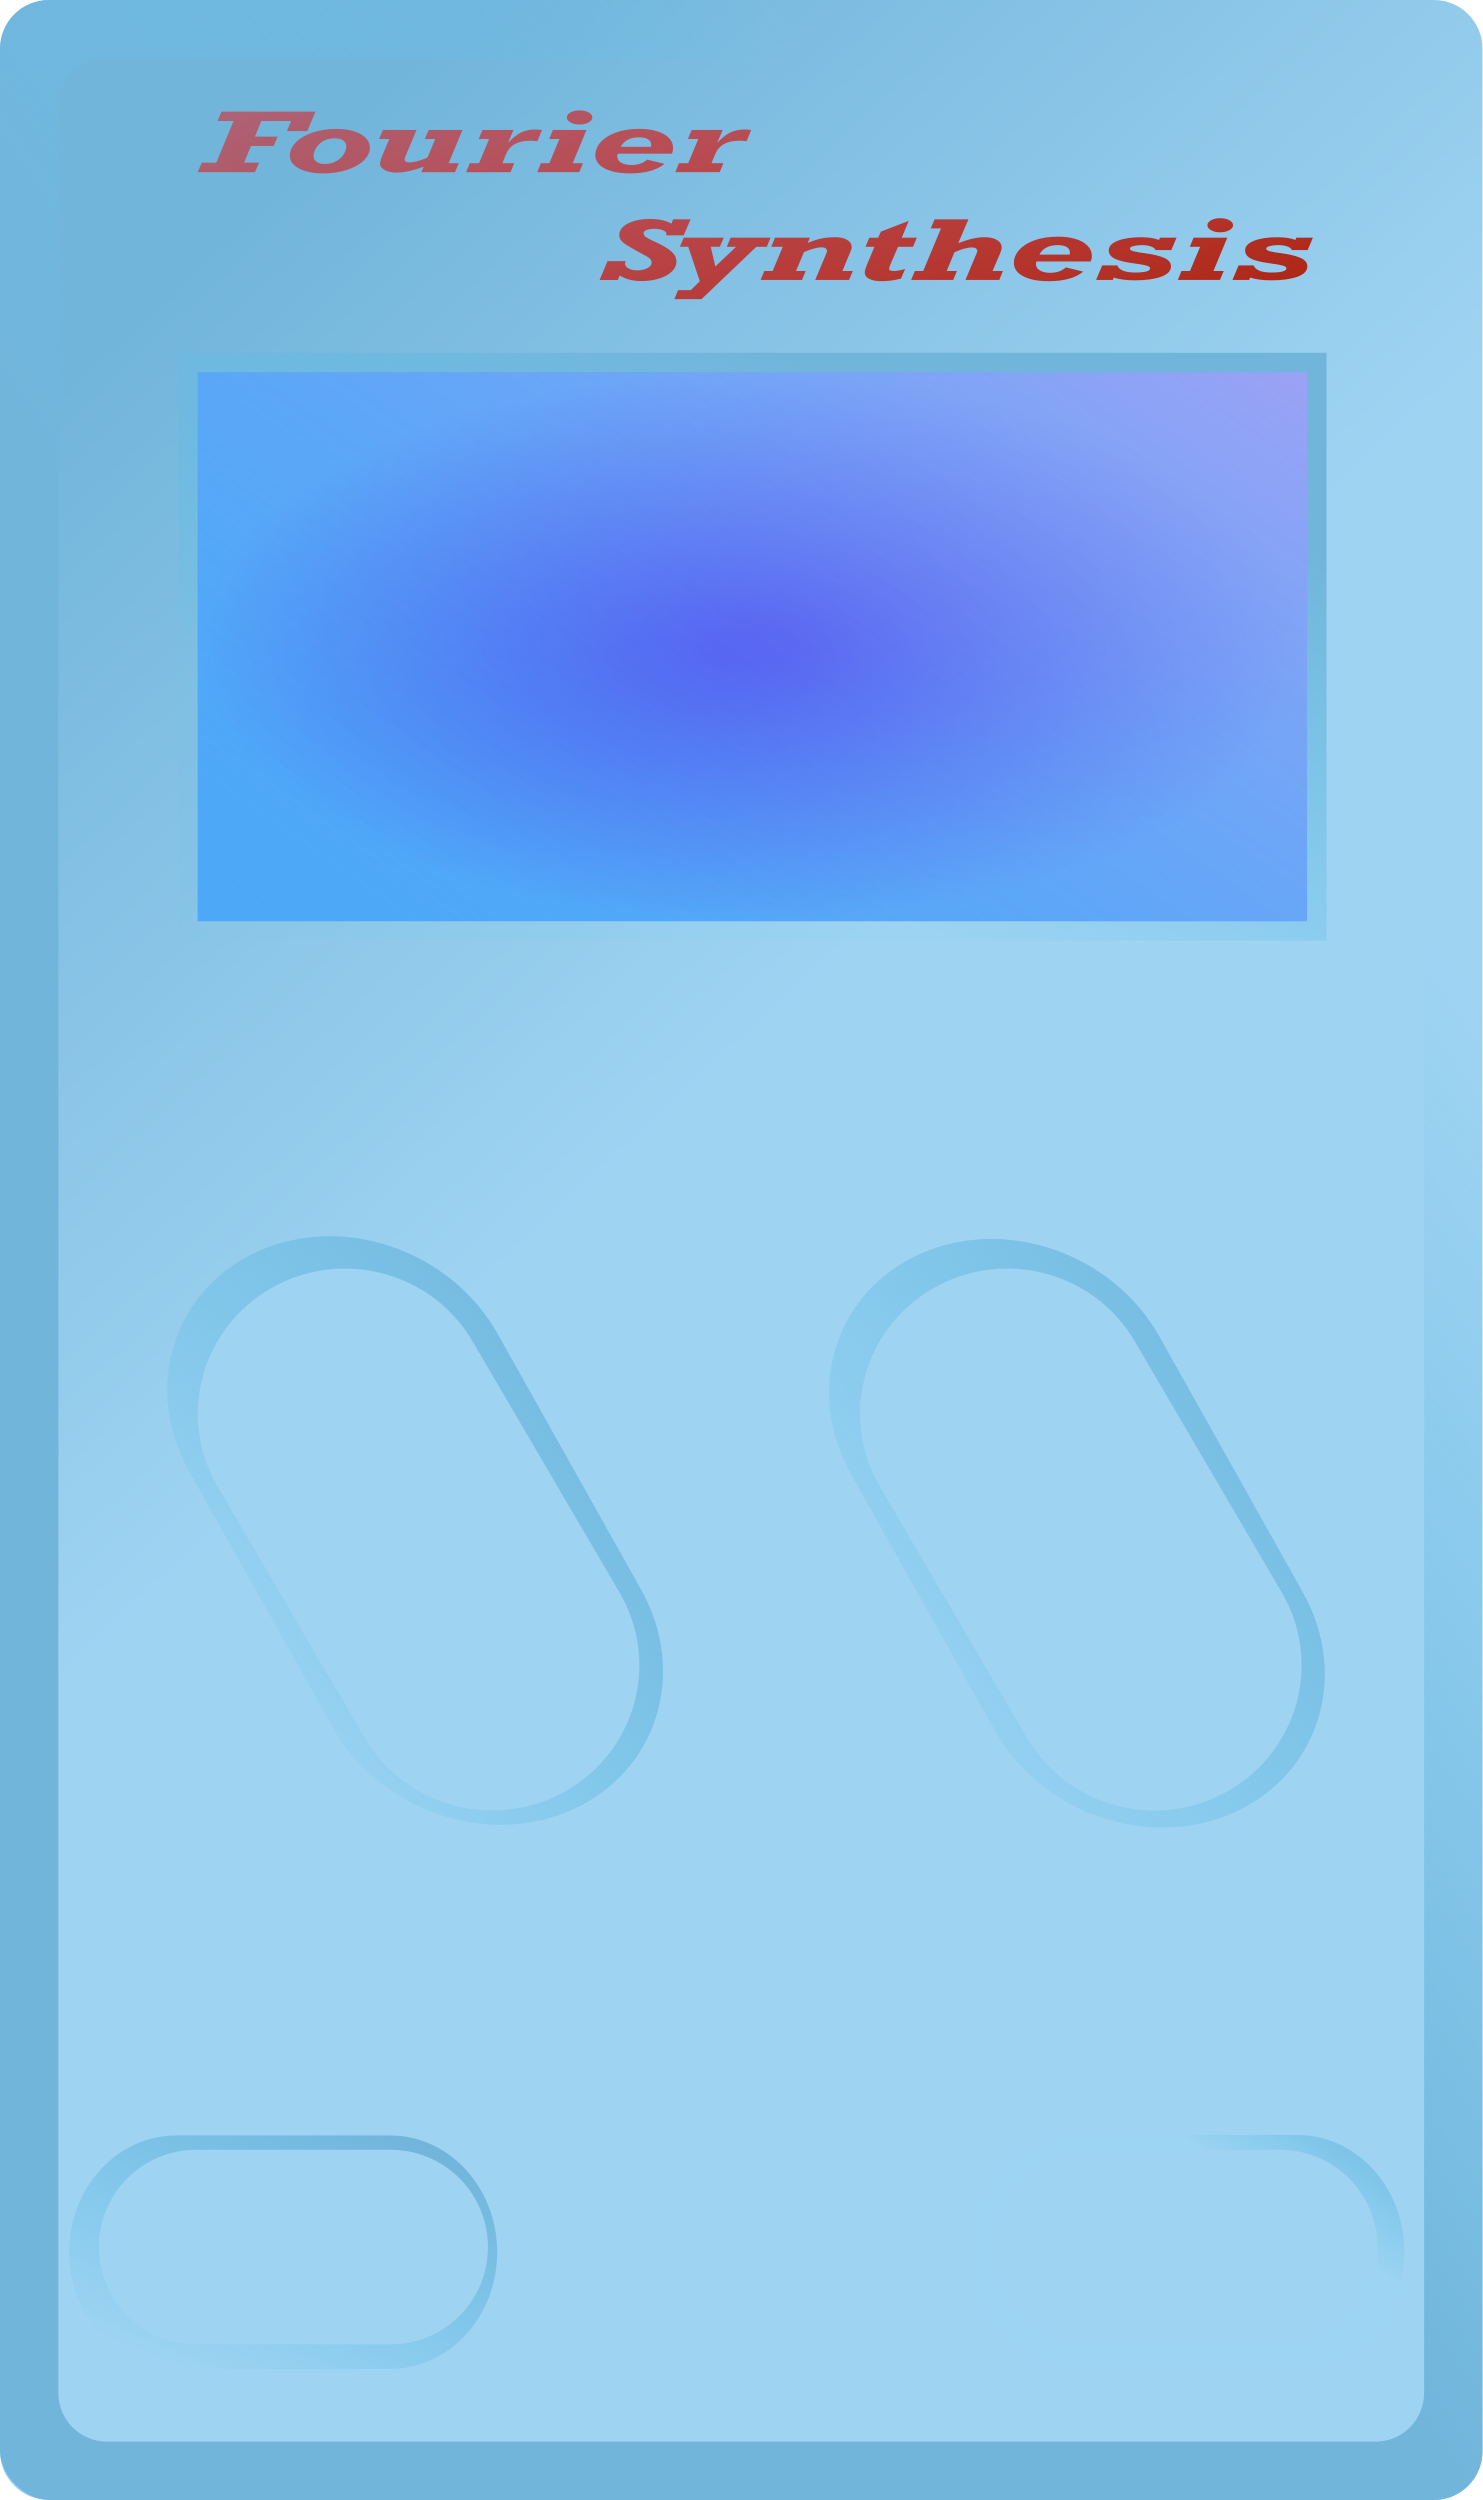
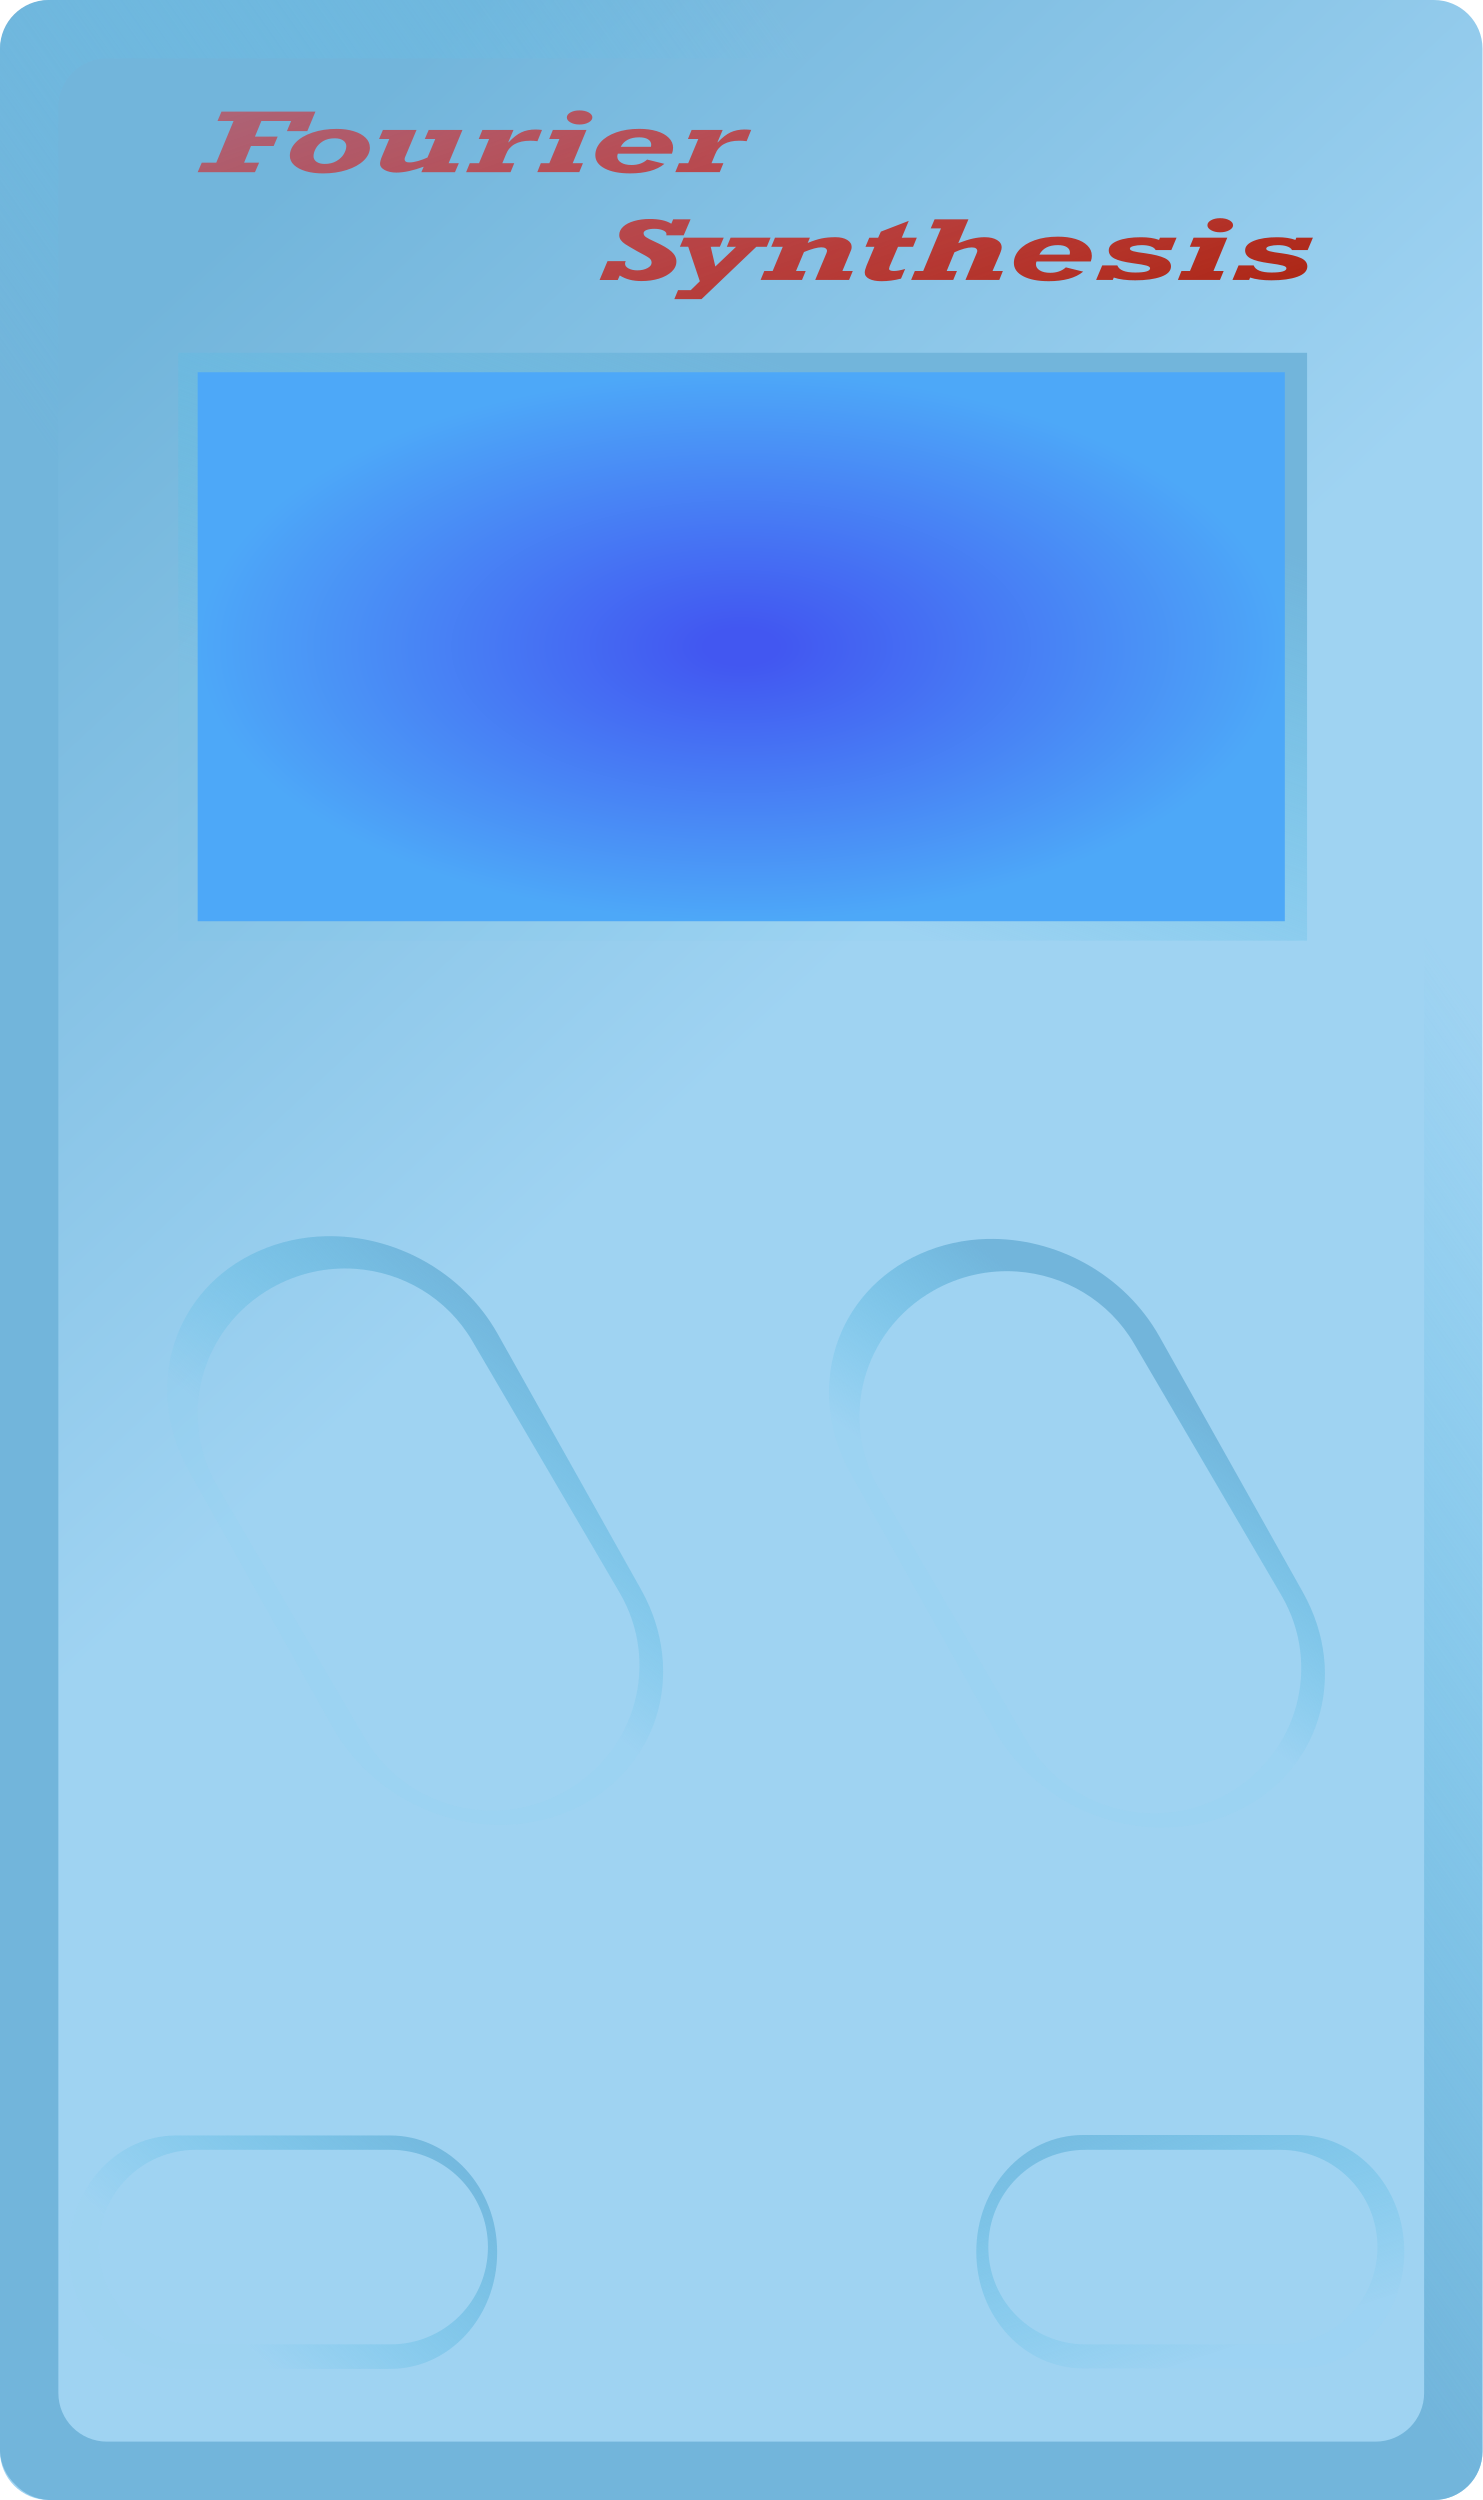
<svg xmlns="http://www.w3.org/2000/svg" xmlns:xlink="http://www.w3.org/1999/xlink" width="76.2mm" height="128.5mm" viewBox="0 0 76.2 128.5" version="1.1" id="svg1">
  <defs id="defs1">
+     <linearGradient id="linearGradient49">
+       <stop style="stop-color:#72b5db;stop-opacity:1;" offset="0.305" id="stop48" />
+       <stop style="stop-color:#59c1e9;stop-opacity:0.039;" offset="0.542" id="stop49" />
+     </linearGradient>
+     <linearGradient id="linearGradient45">
+       <stop style="stop-color:#72b5db;stop-opacity:1;" offset="0.381" id="stop44" />
+       <stop style="stop-color:#59c1e9;stop-opacity:0.039;" offset="0.598" id="stop45" />
+     </linearGradient>
    <linearGradient id="linearGradient29">
      <stop style="stop-color:#ff9af1;stop-opacity:0.452;" offset="0" id="stop28" />
      <stop style="stop-color:#4da8f8;stop-opacity:0;" offset="1" id="stop29" />
    </linearGradient>
    <linearGradient id="linearGradient26">
      <stop style="stop-color:#72b5db;stop-opacity:1;" offset="0.258" id="stop26" />
      <stop style="stop-color:#59c1e9;stop-opacity:0.039;" offset="0.682" id="stop27" />
    </linearGradient>
    <linearGradient id="linearGradient25">
      <stop style="stop-color:#72b5db;stop-opacity:1;" offset="0.068" id="stop24" />
      <stop style="stop-color:#59c1e9;stop-opacity:0.039;" offset="0.865" id="stop25" />
    </linearGradient>
-     <linearGradient id="linearGradient22">
-       <stop style="stop-color:#72b5db;stop-opacity:1;" offset="0" id="stop22" />
-       <stop style="stop-color:#59c1e9;stop-opacity:0.039;" offset="0.91" id="stop23" />
-     </linearGradient>
    <linearGradient id="linearGradient16">
      <stop style="stop-color:#4257f1;stop-opacity:1;" offset="0.067" id="stop16" />
      <stop style="stop-color:#4da8f8;stop-opacity:1;" offset="1" id="stop17" />
    </linearGradient>
    <linearGradient id="linearGradient12">
      <stop style="stop-color:#ff0000;stop-opacity:0.379;" offset="0" id="stop12" />
      <stop style="stop-color:#a11a00;stop-opacity:1;" offset="1" id="stop13" />
    </linearGradient>
    <linearGradient id="linearGradient9">
      <stop style="stop-color:#72b5db;stop-opacity:1;" offset="0" id="stop8" />
-       <stop style="stop-color:#59c1e9;stop-opacity:0.041;" offset="0.297" id="stop9" />
+       <stop style="stop-color:#59c1e9;stop-opacity:0.041;" offset="0.741" id="stop9" />
    </linearGradient>
    <linearGradient id="swatch6">
      <stop style="stop-color:#72b5db;stop-opacity:1;" offset="0.172" id="stop6" />
-       <stop style="stop-color:#59c1e9;stop-opacity:0.014;" offset="0.818" id="stop7" />
+       <stop style="stop-color:#59c1e9;stop-opacity:0.014;" offset="0.558" id="stop7" />
    </linearGradient>
    <linearGradient id="linearGradient1995">
      <stop style="stop-color:#72b5db;stop-opacity:1;" offset="0.427" id="stop1996" />
      <stop style="stop-color:#65c1e9;stop-opacity:0;" offset="1" id="stop1997" />
    </linearGradient>
    <linearGradient id="linearGradient64">
      <stop style="stop-color:#9fd3f2;stop-opacity:1;" offset="0.575" id="stop64" />
      <stop style="stop-color:#72b5db;stop-opacity:1;" offset="1" id="stop65" />
    </linearGradient>
    <linearGradient id="swatch47">
      <stop style="stop-color:#000000;stop-opacity:1;" offset="0" id="stop47" />
    </linearGradient>
    <linearGradient xlink:href="#linearGradient64" id="linearGradient32" gradientUnits="userSpaceOnUse" gradientTransform="matrix(1,0,0,0.9979878,-1.0200643e-6,0.209968)" x1="77.228" y1="108.476" x2="-1.477" y2="24.075" />
-     <linearGradient xlink:href="#swatch6" id="linearGradient6" x1="-18.664" y1="106.164" x2="-11.496" y2="124.836" gradientUnits="userSpaceOnUse" gradientTransform="matrix(1.1,0,0,1.2,2.034362,-22.83682)" />
-     <linearGradient xlink:href="#linearGradient9" id="linearGradient7" gradientUnits="userSpaceOnUse" gradientTransform="matrix(1.1,0,0,1.2,-44.59314,-22.86172)" x1="-20.379" y1="107.019" x2="-9.781" y2="123.981" />
    <linearGradient xlink:href="#linearGradient1995" id="linearGradient10" x1="6.89" y1="86.103" x2="69.31" y2="42.397" gradientUnits="userSpaceOnUse" />
    <linearGradient xlink:href="#linearGradient12" id="linearGradient13" x1="33.717" y1="0.475" x2="50.509" y2="27.348" gradientUnits="userSpaceOnUse" />
    <linearGradient xlink:href="#linearGradient12" id="linearGradient15" gradientUnits="userSpaceOnUse" x1="33.717" y1="0.475" x2="50.509" y2="27.348" gradientTransform="matrix(1.002735,0,0,1,-0.1031436,0.9944423)" />
-     <radialGradient xlink:href="#linearGradient16" id="radialGradient17" cx="38.672" cy="33.242" fx="38.672" fy="33.242" r="28.512" gradientTransform="matrix(1,0,0,0.4948454,0,16.79252)" gradientUnits="userSpaceOnUse" />
-     <linearGradient xlink:href="#linearGradient22" id="linearGradient23" x1="-89.875" y1="-8.812" x2="-93.244" y2="23.241" gradientUnits="userSpaceOnUse" gradientTransform="matrix(1.021737,0,0,1.062128,-1.366531,-17.43029)" />
-     <linearGradient xlink:href="#linearGradient25" id="linearGradient24" gradientUnits="userSpaceOnUse" gradientTransform="matrix(1.021737,0,0,1.062128,12.66076,12.29584)" x1="-89.875" y1="-8.812" x2="-93.244" y2="23.241" />
-     <linearGradient xlink:href="#linearGradient26" id="linearGradient27" x1="48.766" y1="5.51" x2="28.578" y2="60.974" gradientUnits="userSpaceOnUse" />
+     <radialGradient xlink:href="#linearGradient16" id="radialGradient17" cx="38.672" cy="33.242" fx="38.672" fy="33.242" r="28.512" gradientTransform="matrix(0.9799383,0,0,0.4948454,0.2038269,16.79252)" gradientUnits="userSpaceOnUse" />
+     <linearGradient xlink:href="#linearGradient26" id="linearGradient27" x1="48.766" y1="5.51" x2="28.578" y2="60.974" gradientUnits="userSpaceOnUse" gradientTransform="matrix(0.9830578,0,0,1,0.1551908,0)" />
    <linearGradient xlink:href="#linearGradient12" id="linearGradient28" gradientUnits="userSpaceOnUse" x1="33.717" y1="0.475" x2="50.509" y2="27.348" />
-     <linearGradient xlink:href="#linearGradient29" id="linearGradient30" x1="55.026" y1="9.886" x2="22.318" y2="56.598" gradientUnits="userSpaceOnUse" />
-     <radialGradient xlink:href="#linearGradient16" id="radialGradient17-1" cx="38.672" cy="33.242" fx="38.672" fy="33.242" r="28.512" gradientTransform="matrix(1,0,0,0.4948454,88.265,9.300838)" gradientUnits="userSpaceOnUse" />
-     <linearGradient xlink:href="#linearGradient29" id="linearGradient36" gradientUnits="userSpaceOnUse" x1="54.201" y1="9.33" x2="23.143" y2="57.154" gradientTransform="translate(89.17284,-39.8793)" />
+     <linearGradient xlink:href="#linearGradient29" id="linearGradient30" x1="55.026" y1="9.886" x2="22.318" y2="56.598" gradientUnits="userSpaceOnUse" gradientTransform="matrix(0.9799383,0,0,1,0.2038269,0)" />
+     <radialGradient xlink:href="#linearGradient16" id="radialGradient17-1" cx="38.672" cy="33.242" fx="38.672" fy="33.242" r="28.512" gradientTransform="matrix(0.9799383,0,0,0.4948454,88.46883,9.300838)" gradientUnits="userSpaceOnUse" />
+     <linearGradient xlink:href="#linearGradient29" id="linearGradient36" gradientUnits="userSpaceOnUse" x1="54.201" y1="9.33" x2="23.143" y2="57.154" gradientTransform="matrix(0.9799383,0,0,1,88.49428,-39.6587)" />
    <linearGradient xlink:href="#linearGradient12" id="linearGradient13-0" x1="33.717" y1="0.475" x2="50.509" y2="27.348" gradientUnits="userSpaceOnUse" />
    <linearGradient xlink:href="#linearGradient12" id="linearGradient37" gradientUnits="userSpaceOnUse" x1="33.717" y1="0.475" x2="50.509" y2="27.348" />
    <linearGradient xlink:href="#linearGradient12" id="linearGradient38" gradientUnits="userSpaceOnUse" gradientTransform="matrix(1.002735,0,0,1,-0.1031436,0.9944423)" x1="33.717" y1="0.475" x2="50.509" y2="27.348" />
    <linearGradient xlink:href="#linearGradient1995" id="linearGradient39" gradientUnits="userSpaceOnUse" x1="6.89" y1="86.103" x2="69.31" y2="42.397" gradientTransform="translate(-88.47164,0.879998)" />
    <linearGradient xlink:href="#linearGradient64" id="linearGradient40" gradientUnits="userSpaceOnUse" gradientTransform="matrix(1,0,0,0.9979878,13.49375,151.5516)" x1="77.228" y1="108.476" x2="-1.477" y2="24.075" />
    <linearGradient xlink:href="#linearGradient25" id="linearGradient41" gradientUnits="userSpaceOnUse" gradientTransform="matrix(1.021737,0,0,1.062128,12.66076,12.29584)" x1="-89.875" y1="-8.812" x2="-93.244" y2="23.241" />
+     <linearGradient xlink:href="#linearGradient49" id="linearGradient31" x1="38.151" y1="54.625" x2="2.319" y2="99.406" gradientUnits="userSpaceOnUse" />
+     <linearGradient xlink:href="#swatch6" id="linearGradient34" x1="24.731" y1="100.763" x2="-2.683" y2="130.984" gradientUnits="userSpaceOnUse" />
+     <linearGradient xlink:href="#linearGradient9" id="linearGradient35" x1="57.782" y1="105.277" x2="64.58" y2="126.2" gradientUnits="userSpaceOnUse" />
+     <linearGradient xlink:href="#linearGradient45" id="linearGradient46" gradientUnits="userSpaceOnUse" x1="38.151" y1="54.625" x2="5.849" y2="97.641" gradientTransform="translate(34.01617,0.1391728)" />
  </defs>
  <g id="layer1">
    <path d="M 2.5,0 C 1.119,-5.8433296e-5 -5.8433296e-5,1.119 0,2.5 V 126 c -5.8433296e-5,1.381 1.119,2.5 2.5,2.5 H 73.7 c 1.381,6e-5 2.5,-1.119 2.5,-2.5 V 2.5 C 76.2,1.119 75.081,-5.8433296e-5 73.7,0 Z" style="display:inline;fill:url(#linearGradient32);stroke-width:0.264" id="path23" />
    <path d="m 15.994,151.342 c -1.381,-6e-5 -2.5,1.119 -2.5,2.5 v 123.5 c -5.8e-5,1.381 1.119,2.5 2.5,2.5 h 71.2 c 1.381,6e-5 2.5,-1.119 2.5,-2.5 V 153.842 c 5.8e-5,-1.381 -1.119,-2.5 -2.5,-2.5 z" style="display:inline;fill:url(#linearGradient40);stroke-width:0.264" id="path23-4" />
  </g>
  <g id="layer2">
    <g id="text65" style="font-size:3.175px;white-space:pre;inline-size:23.598;fill:url(#linearGradient13);stroke-width:0.265" transform="matrix(1.805756,0,0,1,-37.27544,-3.884095)" aria-label="Fourier Synthesis&#10;">
      <path style="font-style:italic;font-weight:bold;font-size:4.233px;font-family:Rockwell;-inkscape-font-specification:'Rockwell Bold Italic';text-align:center;text-anchor:middle;fill:url(#linearGradient28);fill-opacity:1" d="m 28.809,10.625 0.12,-0.521 h -0.847 l -0.182,0.8 h 0.647 l -0.114,0.484 h -0.647 l -0.196,0.858 h 0.428 l -0.118,0.488 h -1.631 l 0.116,-0.488 h 0.413 l 0.492,-2.141 h -0.457 l 0.114,-0.486 h 2.675 l -0.232,1.007 z m 2.363,0.835 q 0,0.372 -0.178,0.68 -0.178,0.306 -0.484,0.482 -0.304,0.176 -0.668,0.176 -0.279,0 -0.494,-0.112 -0.213,-0.114 -0.335,-0.318 -0.12,-0.205 -0.12,-0.477 0,-0.368 0.167,-0.684 0.167,-0.318 0.475,-0.508 0.31,-0.19 0.692,-0.19 0.271,0 0.486,0.12 0.217,0.12 0.337,0.337 0.12,0.215 0.12,0.496 z m -1.286,0.85 q 0.194,0 0.333,-0.147 0.141,-0.149 0.211,-0.362 0.07,-0.215 0.07,-0.405 0,-0.178 -0.087,-0.289 -0.087,-0.114 -0.244,-0.114 -0.198,0 -0.335,0.151 -0.134,0.151 -0.201,0.366 -0.066,0.213 -0.066,0.403 0,0.178 0.085,0.287 0.085,0.11 0.234,0.11 z m 2.274,-0.246 q 0,0.169 0.134,0.169 0.107,0 0.25,-0.074 0.145,-0.076 0.267,-0.18 l 0.221,-0.951 h -0.298 l 0.112,-0.467 h 0.961 l -0.395,1.712 h 0.291 l -0.11,0.461 h -0.957 l 0.068,-0.283 q -0.453,0.304 -0.779,0.304 -0.194,0 -0.331,-0.13 -0.134,-0.132 -0.134,-0.314 0,-0.157 0.06,-0.409 l 0.203,-0.872 h -0.291 l 0.11,-0.467 h 0.957 l -0.327,1.401 q -0.012,0.056 -0.012,0.101 z m 3.911,-1.503 -0.13,0.581 q -0.11,-0.025 -0.205,-0.025 -0.542,0 -0.692,0.707 l -0.103,0.449 h 0.339 l -0.105,0.461 h -1.265 l 0.105,-0.461 h 0.263 l 0.287,-1.244 h -0.296 l 0.105,-0.467 h 0.885 l -0.149,0.633 0.008,0.008 q 0.192,-0.37 0.364,-0.515 0.172,-0.147 0.403,-0.147 0.072,0 0.186,0.021 z m 1.432,-0.639 q 0,0.149 -0.107,0.256 -0.107,0.107 -0.26,0.107 -0.149,0 -0.254,-0.107 -0.105,-0.107 -0.105,-0.256 0,-0.153 0.103,-0.258 0.103,-0.105 0.256,-0.105 0.157,0 0.263,0.105 0.105,0.105 0.105,0.258 z m -0.267,2.35 -0.105,0.461 h -1.195 l 0.101,-0.461 h 0.242 l 0.287,-1.244 h -0.291 l 0.105,-0.467 h 0.957 l -0.393,1.712 z m 2.565,-0.792 q 0,0.157 -0.031,0.304 h -1.54 q -0.017,0.068 -0.017,0.141 0,0.194 0.11,0.318 0.11,0.122 0.296,0.122 0.275,0 0.444,-0.279 l 0.492,0.219 q -0.165,0.25 -0.415,0.372 -0.25,0.12 -0.562,0.12 -0.453,0 -0.721,-0.252 -0.269,-0.252 -0.269,-0.688 0,-0.356 0.151,-0.666 0.153,-0.312 0.438,-0.498 0.287,-0.186 0.664,-0.186 0.279,0 0.496,0.118 0.219,0.118 0.341,0.341 0.124,0.221 0.124,0.515 z m -0.622,-0.153 q 0,-0.178 -0.089,-0.281 -0.089,-0.103 -0.254,-0.103 -0.382,0 -0.525,0.486 h 0.86 q 0.008,-0.064 0.008,-0.101 z m 2.846,-0.767 -0.13,0.581 q -0.11,-0.025 -0.205,-0.025 -0.542,0 -0.692,0.707 l -0.103,0.449 H 41.234 l -0.105,0.461 h -1.265 l 0.105,-0.461 h 0.263 L 40.519,11.028 H 40.224 l 0.105,-0.467 h 0.885 l -0.149,0.633 0.008,0.008 q 0.192,-0.37 0.364,-0.515 0.172,-0.147 0.403,-0.147 0.072,0 0.186,0.021 z" id="path1" />
      <path style="font-style:italic;font-weight:bold;font-size:4.233px;font-family:Rockwell;-inkscape-font-specification:'Rockwell Bold Italic';text-align:center;text-anchor:middle;fill:url(#linearGradient15);fill-opacity:1;stroke-width:0.265" d="m 39.752,15.377 0.052,-0.219 h 0.495 l -0.195,0.821 h -0.495 l 0.004,-0.064 q 0,-0.118 -0.099,-0.194 -0.097,-0.076 -0.249,-0.076 -0.129,0 -0.216,0.06 -0.087,0.06 -0.087,0.165 0,0.118 0.07,0.205 0.07,0.087 0.253,0.236 0.327,0.267 0.468,0.498 0.143,0.229 0.143,0.513 0,0.298 -0.135,0.527 -0.133,0.227 -0.361,0.356 -0.226,0.126 -0.497,0.126 -0.187,0 -0.338,-0.07 -0.151,-0.07 -0.282,-0.219 l -0.056,0.234 h -0.518 l 0.226,-0.969 h 0.518 q -0.019,0.068 -0.019,0.136 0,0.138 0.099,0.238 0.102,0.099 0.249,0.099 0.17,0 0.288,-0.114 0.12,-0.114 0.12,-0.279 0,-0.132 -0.056,-0.221 -0.054,-0.089 -0.357,-0.372 -0.263,-0.271 -0.342,-0.366 -0.077,-0.095 -0.122,-0.205 -0.044,-0.112 -0.044,-0.258 0,-0.242 0.112,-0.43 0.112,-0.188 0.311,-0.291 0.201,-0.105 0.446,-0.105 0.396,0 0.611,0.242 z m 1.121,1.191 0.131,1.015 0.591,-1.015 h -0.263 l 0.106,-0.467 h 1.138 l -0.106,0.467 h -0.298 l -1.561,2.691 H 39.837 l 0.106,-0.461 h 0.361 l 0.259,-0.457 -0.33,-1.774 h -0.238 l 0.11,-0.467 h 1.138 l -0.11,0.467 z m 4.011,0.017 q 0,0.064 -0.012,0.134 -0.012,0.068 -0.044,0.196 l -0.207,0.897 h 0.296 l -0.106,0.461 h -0.964 l 0.319,-1.373 q 0.017,-0.085 0.017,-0.118 0,-0.085 -0.041,-0.134 -0.039,-0.052 -0.12,-0.052 -0.166,0 -0.495,0.242 l -0.226,0.974 h 0.276 l -0.106,0.461 h -1.179 l 0.106,-0.461 h 0.238 l 0.288,-1.244 H 42.596 l 0.106,-0.467 h 0.995 l -0.064,0.271 q 0.224,-0.167 0.396,-0.232 0.172,-0.064 0.398,-0.064 0.207,0 0.332,0.141 0.126,0.138 0.126,0.368 z m 1.855,-0.484 -0.106,0.467 h -0.429 l -0.238,1.003 q -0.017,0.101 -0.017,0.122 0,0.12 0.137,0.12 0.126,0 0.321,-0.105 l -0.118,0.498 q -0.284,0.132 -0.555,0.132 -0.218,0 -0.348,-0.118 -0.129,-0.12 -0.129,-0.322 0,-0.132 0.052,-0.364 l 0.224,-0.965 h -0.255 l 0.108,-0.467 h 0.253 l 0.077,-0.312 0.794,-0.554 -0.199,0.866 z m 1.932,-0.025 q 0.22,0 0.35,0.143 0.133,0.141 0.133,0.382 0,0.097 -0.021,0.194 -0.021,0.097 -0.029,0.141 l -0.209,0.876 h 0.294 L 49.087,18.273 H 48.124 L 48.437,16.923 q 0.023,-0.097 0.023,-0.136 0,-0.085 -0.037,-0.134 -0.035,-0.052 -0.116,-0.052 -0.187,0 -0.497,0.25 l -0.22,0.961 h 0.292 l -0.106,0.461 H 46.577 l 0.106,-0.461 H 46.921 L 47.427,15.623 H 47.135 l 0.11,-0.465 h 0.964 l -0.29,1.224 q 0.255,-0.174 0.425,-0.24 0.17,-0.066 0.327,-0.066 z m 3.051,0.945 q 0,0.157 -0.031,0.304 h -1.544 q -0.017,0.068 -0.017,0.141 0,0.194 0.11,0.318 0.11,0.122 0.296,0.122 0.276,0 0.446,-0.279 l 0.493,0.219 q -0.166,0.25 -0.417,0.372 -0.251,0.12 -0.564,0.12 -0.454,0 -0.723,-0.252 -0.269,-0.252 -0.269,-0.688 0,-0.356 0.151,-0.666 0.153,-0.312 0.439,-0.498 0.288,-0.186 0.665,-0.186 0.28,0 0.497,0.118 0.22,0.118 0.342,0.341 0.124,0.221 0.124,0.515 z M 51.098,16.867 q 0,-0.178 -0.089,-0.281 -0.089,-0.103 -0.255,-0.103 -0.383,0 -0.526,0.486 h 0.862 q 0.008,-0.064 0.008,-0.101 z m 2.537,-0.651 0.025,-0.116 h 0.473 l -0.149,0.637 h -0.446 q -0.037,-0.128 -0.143,-0.19 -0.104,-0.064 -0.255,-0.064 -0.124,0 -0.23,0.048 -0.106,0.045 -0.106,0.138 0,0.076 0.097,0.128 0.097,0.05 0.348,0.107 0.361,0.091 0.543,0.244 0.182,0.151 0.182,0.43 0,0.347 -0.282,0.531 -0.282,0.184 -0.738,0.184 -0.377,0 -0.609,-0.143 l -0.027,0.122 h -0.475 l 0.174,-0.748 h 0.429 q 0.077,0.368 0.508,0.368 0.425,0 0.425,-0.217 0,-0.089 -0.104,-0.141 -0.104,-0.054 -0.392,-0.122 -0.357,-0.089 -0.518,-0.238 -0.162,-0.151 -0.162,-0.422 0,-0.31 0.253,-0.492 0.253,-0.182 0.667,-0.182 0.303,0 0.51,0.136 z m 2.106,-0.754 q 0,0.149 -0.108,0.256 -0.108,0.107 -0.261,0.107 -0.149,0 -0.255,-0.107 -0.106,-0.107 -0.106,-0.256 0,-0.153 0.104,-0.258 0.104,-0.105 0.257,-0.105 0.158,0 0.263,0.105 0.106,0.105 0.106,0.258 z m -0.267,2.35 -0.106,0.461 h -1.198 l 0.102,-0.461 h 0.243 l 0.288,-1.244 h -0.292 l 0.106,-0.467 h 0.96 l -0.394,1.712 z m 2.042,-1.596 0.025,-0.116 h 0.473 l -0.149,0.637 h -0.446 q -0.037,-0.128 -0.143,-0.19 -0.104,-0.064 -0.255,-0.064 -0.124,0 -0.23,0.048 -0.106,0.045 -0.106,0.138 0,0.076 0.097,0.128 0.097,0.05 0.348,0.107 0.361,0.091 0.543,0.244 0.182,0.151 0.182,0.43 0,0.347 -0.282,0.531 -0.282,0.184 -0.738,0.184 -0.377,0 -0.609,-0.143 l -0.027,0.122 h -0.475 l 0.174,-0.748 h 0.429 q 0.077,0.368 0.508,0.368 0.425,0 0.425,-0.217 0,-0.089 -0.104,-0.141 -0.104,-0.054 -0.392,-0.122 -0.357,-0.089 -0.518,-0.238 -0.162,-0.151 -0.162,-0.422 0,-0.31 0.253,-0.492 0.253,-0.182 0.667,-0.182 0.303,0 0.51,0.136 z" id="path2" />
    </g>
    <g id="text65-7" style="font-size:3.175px;white-space:pre;inline-size:23.598;fill:url(#linearGradient13-0);stroke-width:0.265" transform="matrix(1.805756,0,0,1,-41.35003,-27.81504)" aria-label="Fourier Synthesis&#10;">
      <path style="font-style:italic;font-weight:bold;font-size:4.233px;font-family:Rockwell;-inkscape-font-specification:'Rockwell Bold Italic';text-align:center;text-anchor:middle;fill:url(#linearGradient37);fill-opacity:1" d="m 28.809,10.625 0.12,-0.521 h -0.847 l -0.182,0.8 h 0.647 l -0.114,0.484 h -0.647 l -0.196,0.858 h 0.428 l -0.118,0.488 h -1.631 l 0.116,-0.488 h 0.413 l 0.492,-2.141 h -0.457 l 0.114,-0.486 h 2.675 l -0.232,1.007 z m 2.363,0.835 q 0,0.372 -0.178,0.68 -0.178,0.306 -0.484,0.482 -0.304,0.176 -0.668,0.176 -0.279,0 -0.494,-0.112 -0.213,-0.114 -0.335,-0.318 -0.12,-0.205 -0.12,-0.477 0,-0.368 0.167,-0.684 0.167,-0.318 0.475,-0.508 0.31,-0.19 0.692,-0.19 0.271,0 0.486,0.12 0.217,0.12 0.337,0.337 0.12,0.215 0.12,0.496 z m -1.286,0.85 q 0.194,0 0.333,-0.147 0.141,-0.149 0.211,-0.362 0.07,-0.215 0.07,-0.405 0,-0.178 -0.087,-0.289 -0.087,-0.114 -0.244,-0.114 -0.198,0 -0.335,0.151 -0.134,0.151 -0.201,0.366 -0.066,0.213 -0.066,0.403 0,0.178 0.085,0.287 0.085,0.11 0.234,0.11 z m 2.274,-0.246 q 0,0.169 0.134,0.169 0.107,0 0.25,-0.074 0.145,-0.076 0.267,-0.18 l 0.221,-0.951 h -0.298 l 0.112,-0.467 h 0.961 l -0.395,1.712 h 0.291 l -0.11,0.461 h -0.957 l 0.068,-0.283 q -0.453,0.304 -0.779,0.304 -0.194,0 -0.331,-0.13 -0.134,-0.132 -0.134,-0.314 0,-0.157 0.06,-0.409 l 0.203,-0.872 h -0.291 l 0.11,-0.467 h 0.957 l -0.327,1.401 q -0.012,0.056 -0.012,0.101 z m 3.911,-1.503 -0.13,0.581 q -0.11,-0.025 -0.205,-0.025 -0.542,0 -0.692,0.707 l -0.103,0.449 h 0.339 l -0.105,0.461 h -1.265 l 0.105,-0.461 h 0.263 l 0.287,-1.244 h -0.296 l 0.105,-0.467 h 0.885 l -0.149,0.633 0.008,0.008 q 0.192,-0.37 0.364,-0.515 0.172,-0.147 0.403,-0.147 0.072,0 0.186,0.021 z m 1.432,-0.639 q 0,0.149 -0.107,0.256 -0.107,0.107 -0.26,0.107 -0.149,0 -0.254,-0.107 -0.105,-0.107 -0.105,-0.256 0,-0.153 0.103,-0.258 0.103,-0.105 0.256,-0.105 0.157,0 0.263,0.105 0.105,0.105 0.105,0.258 z m -0.267,2.35 -0.105,0.461 h -1.195 l 0.101,-0.461 h 0.242 l 0.287,-1.244 h -0.291 l 0.105,-0.467 h 0.957 l -0.393,1.712 z m 2.565,-0.792 q 0,0.157 -0.031,0.304 h -1.54 q -0.017,0.068 -0.017,0.141 0,0.194 0.11,0.318 0.11,0.122 0.296,0.122 0.275,0 0.444,-0.279 l 0.492,0.219 q -0.165,0.25 -0.415,0.372 -0.25,0.12 -0.562,0.12 -0.453,0 -0.721,-0.252 -0.269,-0.252 -0.269,-0.688 0,-0.356 0.151,-0.666 0.153,-0.312 0.438,-0.498 0.287,-0.186 0.664,-0.186 0.279,0 0.496,0.118 0.219,0.118 0.341,0.341 0.124,0.221 0.124,0.515 z m -0.622,-0.153 q 0,-0.178 -0.089,-0.281 -0.089,-0.103 -0.254,-0.103 -0.382,0 -0.525,0.486 h 0.86 q 0.008,-0.064 0.008,-0.101 z m 2.846,-0.767 -0.13,0.581 q -0.11,-0.025 -0.205,-0.025 -0.542,0 -0.692,0.707 l -0.103,0.449 H 41.234 l -0.105,0.461 h -1.265 l 0.105,-0.461 h 0.263 L 40.519,11.028 H 40.224 l 0.105,-0.467 h 0.885 l -0.149,0.633 0.008,0.008 q 0.192,-0.37 0.364,-0.515 0.172,-0.147 0.403,-0.147 0.072,0 0.186,0.021 z" id="path1-4" />
      <path style="font-style:italic;font-weight:bold;font-size:4.233px;font-family:Rockwell;-inkscape-font-specification:'Rockwell Bold Italic';text-align:center;text-anchor:middle;fill:url(#linearGradient38);fill-opacity:1;stroke-width:0.265" d="m 39.752,15.377 0.052,-0.219 h 0.495 l -0.195,0.821 h -0.495 l 0.004,-0.064 q 0,-0.118 -0.099,-0.194 -0.097,-0.076 -0.249,-0.076 -0.129,0 -0.216,0.06 -0.087,0.06 -0.087,0.165 0,0.118 0.07,0.205 0.07,0.087 0.253,0.236 0.327,0.267 0.468,0.498 0.143,0.229 0.143,0.513 0,0.298 -0.135,0.527 -0.133,0.227 -0.361,0.356 -0.226,0.126 -0.497,0.126 -0.187,0 -0.338,-0.07 -0.151,-0.07 -0.282,-0.219 l -0.056,0.234 h -0.518 l 0.226,-0.969 h 0.518 q -0.019,0.068 -0.019,0.136 0,0.138 0.099,0.238 0.102,0.099 0.249,0.099 0.17,0 0.288,-0.114 0.12,-0.114 0.12,-0.279 0,-0.132 -0.056,-0.221 -0.054,-0.089 -0.357,-0.372 -0.263,-0.271 -0.342,-0.366 -0.077,-0.095 -0.122,-0.205 -0.044,-0.112 -0.044,-0.258 0,-0.242 0.112,-0.43 0.112,-0.188 0.311,-0.291 0.201,-0.105 0.446,-0.105 0.396,0 0.611,0.242 z m 1.121,1.191 0.131,1.015 0.591,-1.015 h -0.263 l 0.106,-0.467 h 1.138 l -0.106,0.467 h -0.298 l -1.561,2.691 H 39.837 l 0.106,-0.461 h 0.361 l 0.259,-0.457 -0.33,-1.774 h -0.238 l 0.11,-0.467 h 1.138 l -0.11,0.467 z m 4.011,0.017 q 0,0.064 -0.012,0.134 -0.012,0.068 -0.044,0.196 l -0.207,0.897 h 0.296 l -0.106,0.461 h -0.964 l 0.319,-1.373 q 0.017,-0.085 0.017,-0.118 0,-0.085 -0.041,-0.134 -0.039,-0.052 -0.12,-0.052 -0.166,0 -0.495,0.242 l -0.226,0.974 h 0.276 l -0.106,0.461 h -1.179 l 0.106,-0.461 h 0.238 l 0.288,-1.244 H 42.596 l 0.106,-0.467 h 0.995 l -0.064,0.271 q 0.224,-0.167 0.396,-0.232 0.172,-0.064 0.398,-0.064 0.207,0 0.332,0.141 0.126,0.138 0.126,0.368 z m 1.855,-0.484 -0.106,0.467 h -0.429 l -0.238,1.003 q -0.017,0.101 -0.017,0.122 0,0.12 0.137,0.12 0.126,0 0.321,-0.105 l -0.118,0.498 q -0.284,0.132 -0.555,0.132 -0.218,0 -0.348,-0.118 -0.129,-0.12 -0.129,-0.322 0,-0.132 0.052,-0.364 l 0.224,-0.965 h -0.255 l 0.108,-0.467 h 0.253 l 0.077,-0.312 0.794,-0.554 -0.199,0.866 z m 1.932,-0.025 q 0.22,0 0.35,0.143 0.133,0.141 0.133,0.382 0,0.097 -0.021,0.194 -0.021,0.097 -0.029,0.141 l -0.209,0.876 h 0.294 L 49.087,18.273 H 48.124 L 48.437,16.923 q 0.023,-0.097 0.023,-0.136 0,-0.085 -0.037,-0.134 -0.035,-0.052 -0.116,-0.052 -0.187,0 -0.497,0.25 l -0.22,0.961 h 0.292 l -0.106,0.461 H 46.577 l 0.106,-0.461 H 46.921 L 47.427,15.623 H 47.135 l 0.11,-0.465 h 0.964 l -0.29,1.224 q 0.255,-0.174 0.425,-0.24 0.17,-0.066 0.327,-0.066 z m 3.051,0.945 q 0,0.157 -0.031,0.304 h -1.544 q -0.017,0.068 -0.017,0.141 0,0.194 0.11,0.318 0.11,0.122 0.296,0.122 0.276,0 0.446,-0.279 l 0.493,0.219 q -0.166,0.25 -0.417,0.372 -0.251,0.12 -0.564,0.12 -0.454,0 -0.723,-0.252 -0.269,-0.252 -0.269,-0.688 0,-0.356 0.151,-0.666 0.153,-0.312 0.439,-0.498 0.288,-0.186 0.665,-0.186 0.28,0 0.497,0.118 0.22,0.118 0.342,0.341 0.124,0.221 0.124,0.515 z M 51.098,16.867 q 0,-0.178 -0.089,-0.281 -0.089,-0.103 -0.255,-0.103 -0.383,0 -0.526,0.486 h 0.862 q 0.008,-0.064 0.008,-0.101 z m 2.537,-0.651 0.025,-0.116 h 0.473 l -0.149,0.637 h -0.446 q -0.037,-0.128 -0.143,-0.19 -0.104,-0.064 -0.255,-0.064 -0.124,0 -0.23,0.048 -0.106,0.045 -0.106,0.138 0,0.076 0.097,0.128 0.097,0.05 0.348,0.107 0.361,0.091 0.543,0.244 0.182,0.151 0.182,0.43 0,0.347 -0.282,0.531 -0.282,0.184 -0.738,0.184 -0.377,0 -0.609,-0.143 l -0.027,0.122 h -0.475 l 0.174,-0.748 h 0.429 q 0.077,0.368 0.508,0.368 0.425,0 0.425,-0.217 0,-0.089 -0.104,-0.141 -0.104,-0.054 -0.392,-0.122 -0.357,-0.089 -0.518,-0.238 -0.162,-0.151 -0.162,-0.422 0,-0.31 0.253,-0.492 0.253,-0.182 0.667,-0.182 0.303,0 0.51,0.136 z m 2.106,-0.754 q 0,0.149 -0.108,0.256 -0.108,0.107 -0.261,0.107 -0.149,0 -0.255,-0.107 -0.106,-0.107 -0.106,-0.256 0,-0.153 0.104,-0.258 0.104,-0.105 0.257,-0.105 0.158,0 0.263,0.105 0.106,0.105 0.106,0.258 z m -0.267,2.35 -0.106,0.461 h -1.198 l 0.102,-0.461 h 0.243 l 0.288,-1.244 h -0.292 l 0.106,-0.467 h 0.96 l -0.394,1.712 z m 2.042,-1.596 0.025,-0.116 h 0.473 l -0.149,0.637 h -0.446 q -0.037,-0.128 -0.143,-0.19 -0.104,-0.064 -0.255,-0.064 -0.124,0 -0.23,0.048 -0.106,0.045 -0.106,0.138 0,0.076 0.097,0.128 0.097,0.05 0.348,0.107 0.361,0.091 0.543,0.244 0.182,0.151 0.182,0.43 0,0.347 -0.282,0.531 -0.282,0.184 -0.738,0.184 -0.377,0 -0.609,-0.143 l -0.027,0.122 h -0.475 l 0.174,-0.748 h 0.429 q 0.077,0.368 0.508,0.368 0.425,0 0.425,-0.217 0,-0.089 -0.104,-0.141 -0.104,-0.054 -0.392,-0.122 -0.357,-0.089 -0.518,-0.238 -0.162,-0.151 -0.162,-0.422 0,-0.31 0.253,-0.492 0.253,-0.182 0.667,-0.182 0.303,0 0.51,0.136 z" id="path2-5" />
    </g>
  </g>
  <g id="layer4">
    <path d="M 2.5,0 C 1.849,0.032 1.237,0.316 0.793,0.793 0.316,1.237 0.032,1.849 0,2.5 V 126 c 0.032,0.651 0.316,1.263 0.792,1.707 0.444,0.476 1.056,0.76 1.706,0.792 h 0.004 0.498 70.2 v 5.2e-4 h 0.5 c 1.381,6e-5 2.5,-1.119 2.5,-2.5 V 2.5 C 76.2,1.119 75.081,-5.8433296e-5 73.7,0 H 3 Z M 5.5,3 H 70.7 c 1.381,-5.84e-5 2.5,1.119 2.5,2.5 V 123 c -2.27e-4,1.381 -1.12,2.5 -2.5,2.5 H 5.5 c -1.381,6e-5 -2.5,-1.119 -2.5,-2.5 V 5.5 C 3,4.119 4.119,3 5.5,3 Z" style="fill:url(#linearGradient10);fill-opacity:1;stroke-width:0.154" id="path28" />
    <path d="m -85.972,0.88 c -0.651,0.032 -1.263,0.316 -1.707,0.793 -0.477,0.444 -0.761,1.057 -0.793,1.707 V 126.88 c 0.032,0.651 0.316,1.263 0.792,1.707 0.444,0.476 1.056,0.76 1.706,0.792 h 0.004 0.498 70.2 v 5.2e-4 h 0.5 c 1.381,6e-5 2.5,-1.119 2.5,-2.5 V 3.38 c 7.8e-5,-1.381 -1.119,-2.5 -2.5,-2.5 h -70.7 z m 3,3 h 65.2 c 1.381,-5.9e-5 2.5,1.119 2.5,2.5 V 123.88 c -2.27e-4,1.381 -1.12,2.5 -2.5,2.5 h -65.2 c -1.381,6e-5 -2.5,-1.119 -2.5,-2.5 V 6.38 c -6e-5,-1.381 1.119,-2.5 2.5,-2.5 z" style="fill:url(#linearGradient39);fill-opacity:1;stroke-width:0.154" id="path28-4" />
  </g>
  <g id="layer5">
-     <g id="g14">
-       <rect style="fill:url(#linearGradient7);fill-opacity:1;fill-rule:nonzero;stroke-width:0.272" id="rect2022-0" width="22" height="12" x="-72.181" y="109.738" rx="5.5" ry="6" transform="scale(-1,1)" />
-       <rect style="fill:#9fd3f2;fill-opacity:1;fill-rule:nonzero;stroke-width:0.237" id="rect2022-6" width="20" height="10" x="-70.8" y="110.5" rx="5" ry="5" transform="scale(-1,1)" />
-       <rect style="fill:#9fd3f2;fill-opacity:1;fill-rule:nonzero;stroke-width:0.237" id="rect2022-6-4" width="20" height="10" x="-145.269" y="69.043" rx="5" ry="5" transform="scale(-1,1)" />
-     </g>
-     <g id="g26">
-       <rect style="fill:url(#linearGradient23);fill-rule:nonzero;stroke-width:0.4" id="rect2022-1-8-6" width="32.931" height="17.363" x="-111.381" y="-18.449" rx="8.933" ry="18.382" transform="matrix(-0.4891908,-0.8721768,-0.9134801,0.4068834,0,0)" />
-       <rect style="fill:#9fd3f2;fill-opacity:1;fill-rule:nonzero;stroke-width:0.356" id="rect2022-1-8" width="29.955" height="15.079" x="-111.24" y="-15.517" rx="7.489" ry="7.54" transform="matrix(-0.5050956,-0.8630634,-0.8689376,0.4949217,0,0)" />
-       <rect style="fill:#9fd3f2;fill-opacity:1;fill-rule:nonzero;stroke-width:0.356" id="rect2022-1-8-8" width="29.955" height="15.079" x="-140.866" y="-65.268" rx="7.489" ry="7.54" transform="matrix(-0.5050956,-0.8630634,-0.8689376,0.4949217,0,0)" />
-     </g>
-     <g id="g25">
-       <rect style="fill:url(#linearGradient24);fill-rule:nonzero;stroke-width:0.4" id="rect2022-1-8-6-7" width="32.931" height="17.363" x="-97.354" y="11.277" rx="8.933" ry="18.382" transform="matrix(-0.4891909,-0.8721768,-0.9134801,0.4068834,0,0)" />
-       <rect style="fill:#9fd3f2;fill-opacity:1;fill-rule:nonzero;stroke-width:0.356" id="rect2022-1" width="29.955" height="15.079" x="-94.392" y="13.863" rx="7.489" ry="7.54" transform="matrix(-0.5050956,-0.8630634,-0.8689376,0.4949217,0,0)" />
-     </g>
+     <path d="m 55.681,109.739 c -3.047,0 -5.5,2.676 -5.5,6 0,3.324 2.453,6 5.5,6 h 11 c 3.047,0 5.5,-2.676 5.5,-6 0,-3.324 -2.453,-6 -5.5,-6 z m 0.119,0.762 h 10 c 2.77,0 5,2.23 5,5 0,2.77 -2.23,5 -5,5 h -10 c -2.77,0 -5,-2.23 -5,-5 0,-2.77 2.23,-5 5,-5 z" style="fill:url(#linearGradient35);stroke-width:0.272" id="path6" />
+     <path d="m 16.718,63.542 c -1.17,0.03 -2.337,0.278 -3.435,0.767 -4.393,1.957 -5.981,7.008 -3.561,11.324 l 7.37,13.139 c 2.421,4.316 7.907,6.216 12.301,4.259 4.393,-1.957 5.981,-7.007 3.561,-11.323 L 25.584,68.568 c -1.816,-3.237 -5.356,-5.115 -8.866,-5.026 z m 1.543,1.676 c 2.421,0.167 4.712,1.482 6.022,3.72 l 7.565,12.926 c 2.096,3.581 0.86,8.127 -2.769,10.195 -3.63,2.067 -8.238,0.849 -10.334,-2.732 L 11.18,76.401 C 9.085,72.82 10.319,68.274 13.949,66.206 c 1.361,-0.775 2.86,-1.088 4.312,-0.988 z" style="fill:url(#linearGradient31);stroke-width:0.4" id="path3" />
+     <path d="m 50.735,63.681 c -1.17,0.03 -2.337,0.278 -3.435,0.767 -4.393,1.957 -5.981,7.008 -3.561,11.324 l 7.37,13.139 c 2.421,4.316 7.907,6.216 12.301,4.259 4.393,-1.957 5.981,-7.007 3.561,-11.323 l -7.37,-13.139 c -1.816,-3.237 -5.356,-5.115 -8.866,-5.026 z m 1.543,1.676 c 2.421,0.167 4.712,1.482 6.022,3.72 l 7.565,12.926 c 2.095,3.581 0.86,8.127 -2.769,10.195 -3.63,2.067 -8.238,0.849 -10.334,-2.732 l -7.565,-12.926 c -2.096,-3.581 -0.861,-8.127 2.769,-10.195 1.361,-0.775 2.86,-1.088 4.312,-0.988 z" style="fill:url(#linearGradient46);stroke-width:0.4" id="path3-0" />
    <g id="g15">
-       <rect style="fill:url(#linearGradient6);fill-opacity:1;fill-rule:nonzero;stroke-width:0.272" id="rect2022" width="22" height="12" x="-25.554" y="109.763" rx="5.5" ry="6" transform="scale(-1,1)" />
-       <rect style="fill:#9fd3f2;fill-opacity:1;fill-rule:nonzero;stroke-width:0.237" id="rect2022-6-0" width="20" height="10" x="-25.08" y="110.5" rx="5" ry="5" transform="scale(-1,1)" />
+       <path d="m 9.054,109.763 c -3.047,0 -5.5,2.676 -5.5,6 0,3.324 2.453,6 5.5,6 H 20.054 c 3.047,0 5.5,-2.676 5.5,-6 0,-3.324 -2.453,-6 -5.5,-6 z m 1.026,0.737 h 10 c 2.77,0 5,2.23 5,5 0,2.77 -2.23,5 -5,5 h -10 c -2.77,0 -5,-2.23 -5,-5 0,-2.77 2.23,-5 5,-5 z" style="fill:url(#linearGradient34);stroke-width:0.272" id="path5" />
    </g>
    <g id="g25-6" transform="translate(156.5091,9.486228)">
      <rect style="fill:url(#linearGradient41);fill-rule:nonzero;stroke-width:0.4" id="rect2022-1-8-6-7-4" width="32.931" height="17.363" x="-97.354" y="11.277" rx="8.933" ry="18.382" transform="matrix(-0.4891909,-0.8721768,-0.9134801,0.4068834,0,0)" />
      <rect style="fill:#9fd3f2;fill-opacity:1;fill-rule:nonzero;stroke-width:0.356" id="rect2022-1-0" width="29.955" height="15.079" x="-94.392" y="13.863" rx="7.489" ry="7.54" transform="matrix(-0.5050956,-0.8630634,-0.8689376,0.4949217,0,0)" />
+       <rect style="fill:#9fd3f2;fill-opacity:1;fill-rule:nonzero;stroke-width:0.356" id="rect2022-1-8-8" width="29.955" height="15.079" x="-140.866" y="-65.268" rx="7.489" ry="7.54" transform="matrix(-0.5050956,-0.8630634,-0.8689376,0.4949217,-156.5091,-9.486228)" />
    </g>
  </g>
  <g id="layer3">
-     <rect style="fill:url(#linearGradient27);fill-rule:nonzero;stroke-width:0.582" id="rect2020-0" width="59.024" height="30.218" x="9.16" y="18.133" />
-     <rect style="fill:url(#radialGradient17);fill-opacity:1;fill-rule:nonzero;stroke-width:0.553" id="rect2020" width="57.024" height="28.218" x="10.16" y="19.133" />
-     <rect style="fill:url(#radialGradient17-1);fill-opacity:1;fill-rule:nonzero;stroke-width:0.553" id="rect2020-3" width="57.024" height="28.218" x="98.425" y="11.642" />
-     <rect style="fill:url(#linearGradient30);fill-opacity:1;fill-rule:nonzero;stroke-width:0.553" id="rect2020-7" width="57.024" height="28.218" x="10.16" y="19.133" />
-     <rect style="fill:url(#linearGradient36);fill-opacity:1;fill-rule:nonzero;stroke-width:0.553" id="rect2020-7-2" width="57.024" height="28.218" x="99.333" y="-20.746" />
+     <rect style="fill:url(#linearGradient27);fill-rule:nonzero;stroke-width:0.577" id="rect2020-0" width="58.024" height="30.218" x="9.16" y="18.133" />
+     <rect style="fill:url(#radialGradient17);fill-opacity:1;fill-rule:nonzero;stroke-width:0.548" id="rect2020" width="55.88" height="28.218" x="10.16" y="19.133" />
+     <rect style="fill:url(#radialGradient17-1);fill-opacity:1;fill-rule:nonzero;stroke-width:0.548" id="rect2020-3" width="55.88" height="28.218" x="98.425" y="11.642" />
+     <rect style="display:none;fill:url(#linearGradient30);fill-opacity:1;fill-rule:nonzero;stroke-width:0.548" id="rect2020-7" width="55.88" height="28.218" x="10.16" y="19.133" />
+     <rect style="fill:url(#linearGradient36);fill-opacity:1;fill-rule:nonzero;stroke-width:0.548" id="rect2020-7-2" width="55.88" height="28.218" x="98.45" y="-20.526" />
  </g>
</svg>
